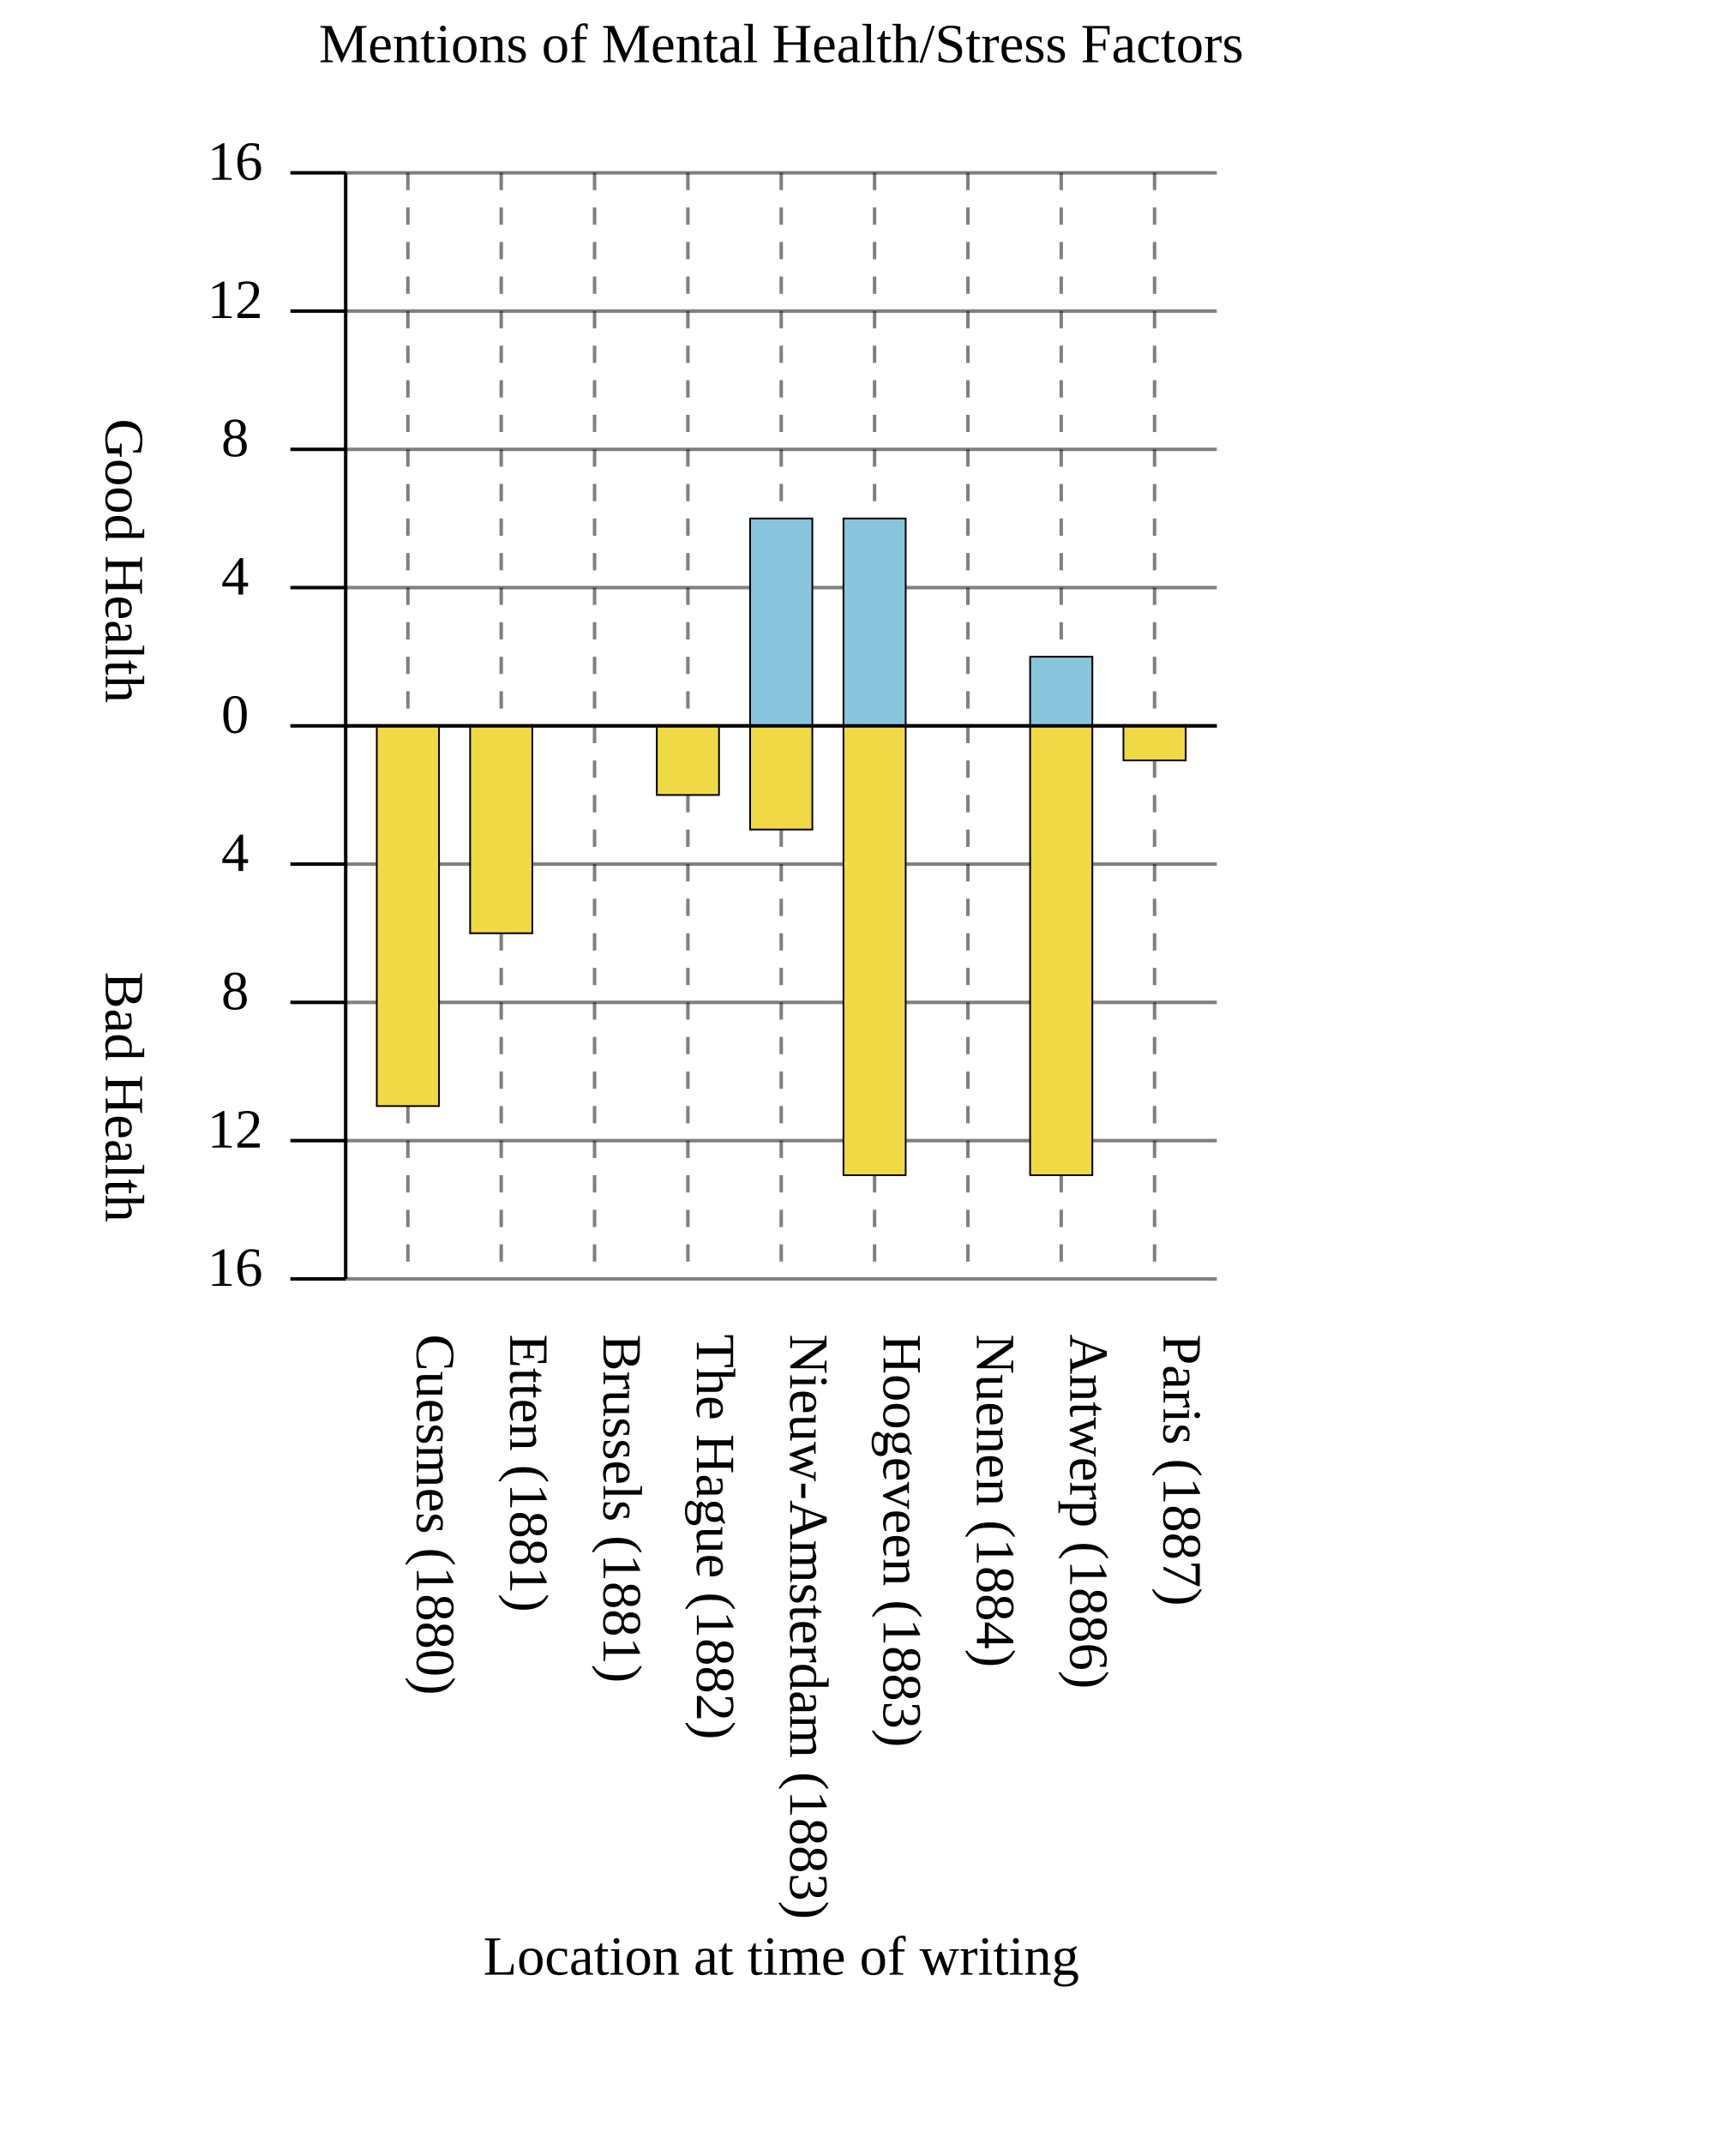
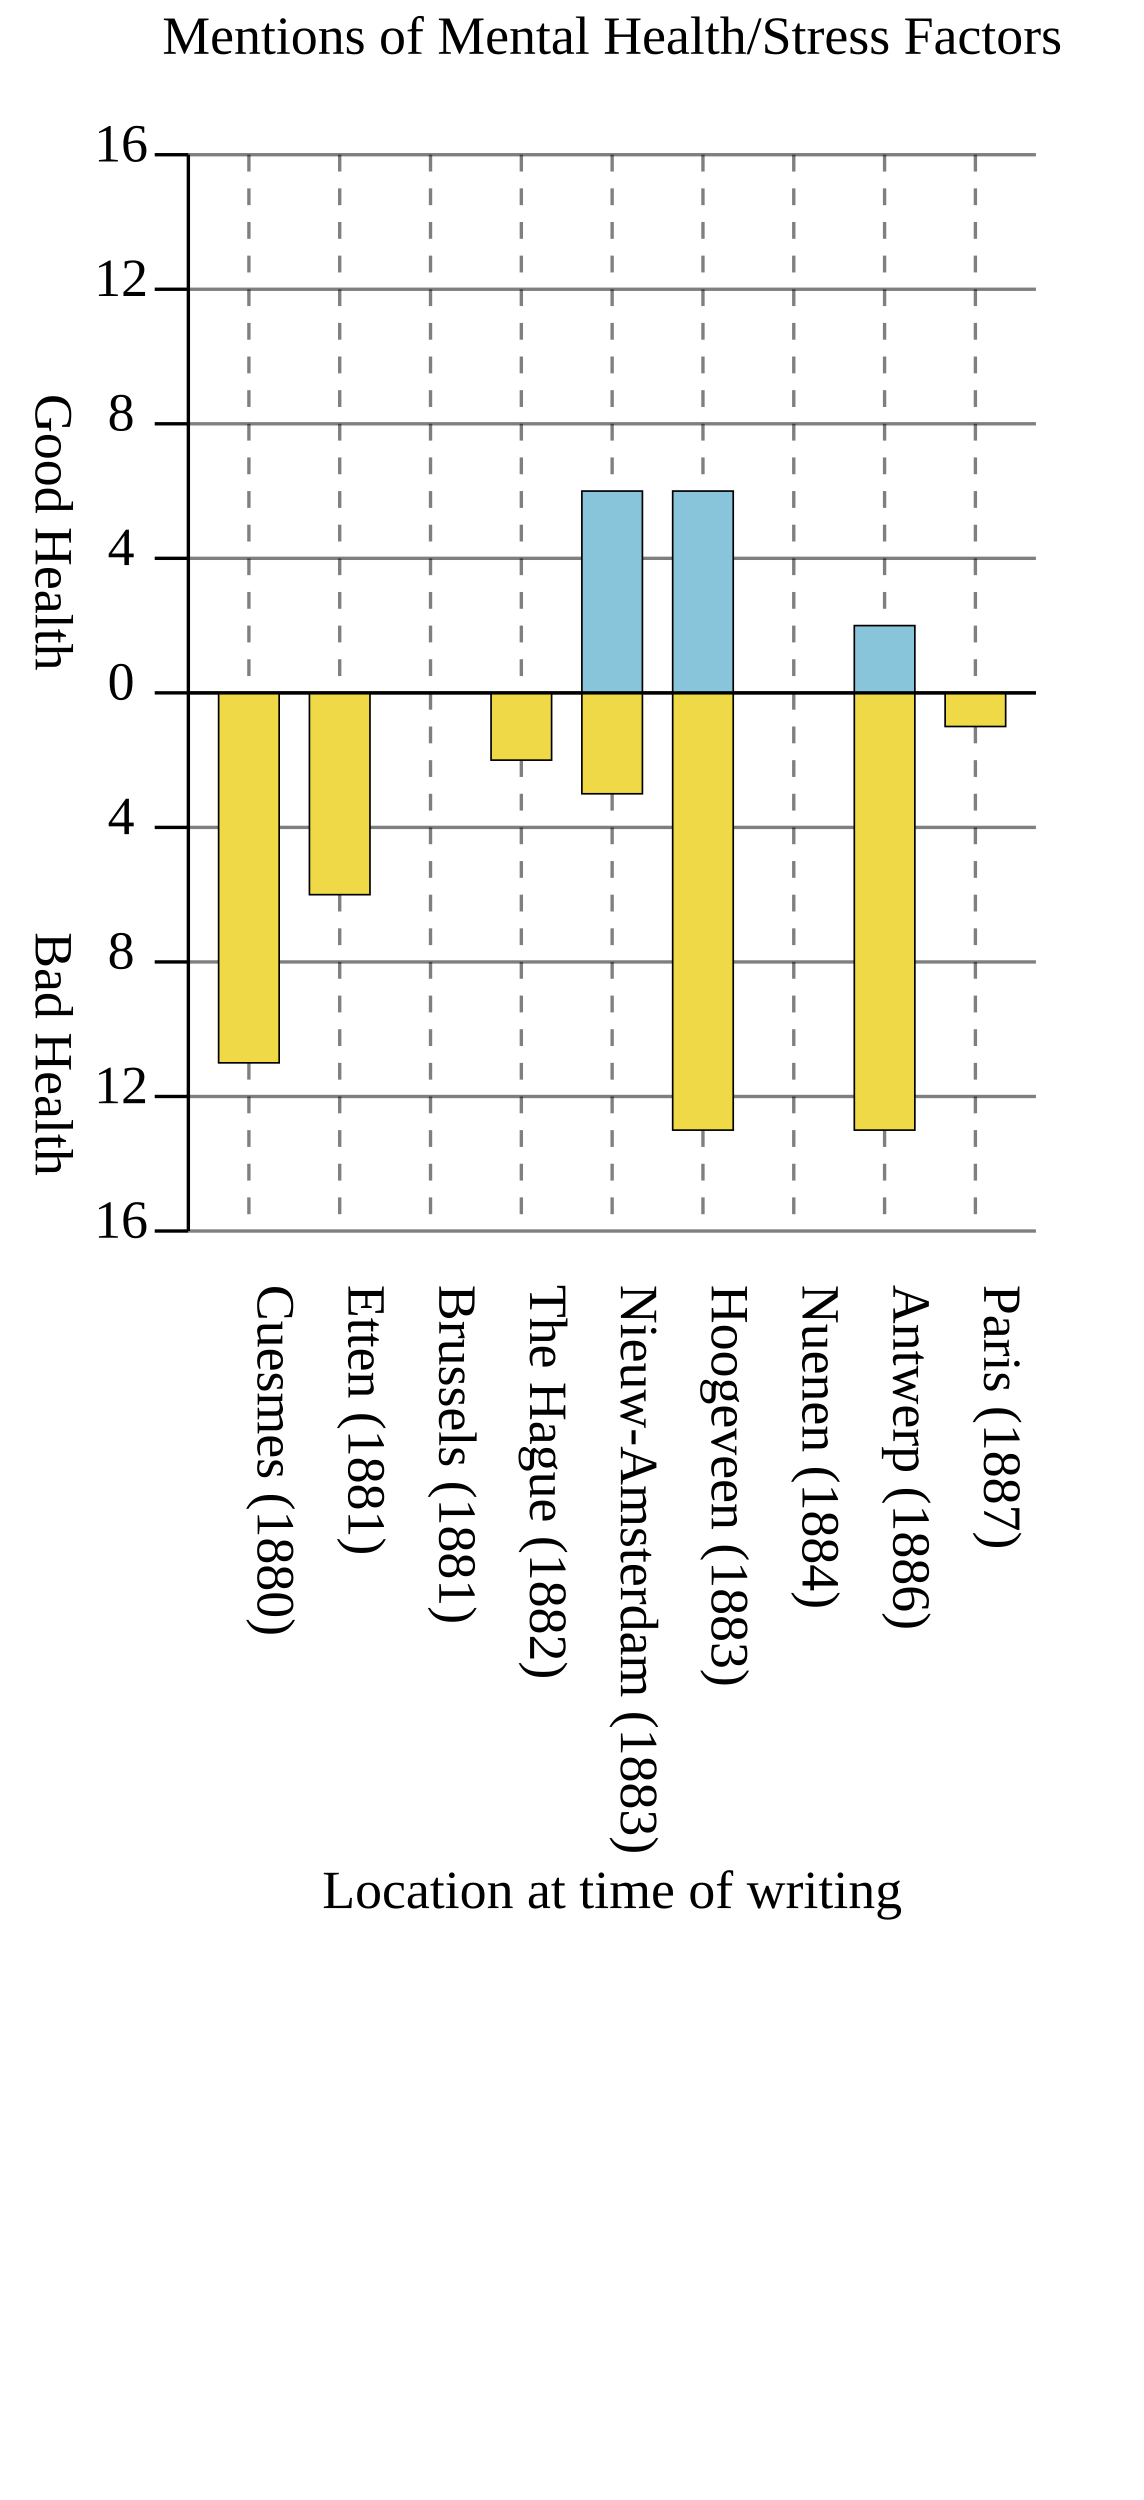
- <svg xmlns="http://www.w3.org/2000/svg" height="620" width="502">
-   <g transform="translate(100, 210)">
-     <text x="-32" y="2" font-size="16" font-family="Times New Roman" text-anchor="middle">0</text>
-     <line x1="0" x2="-16" y1="0" y2="0" stroke="black" />
+ <svg xmlns="http://www.w3.org/2000/svg" height="743.289" width="340">
+   <g transform="translate(56, 206)">
+     <text x="-20" y="2" font-size="16" font-family="Times New Roman" text-anchor="middle">0</text>
+     <line x1="0" x2="-10" y1="0" y2="0" stroke="black" />
    <line x1="0" x2="252" y1="0" y2="0" stroke="black" opacity=".5" />
-     <text x="-32" y="42" font-size="16" font-family="Times New Roman" text-anchor="middle">4</text>
-     <line x1="0" x2="-16" y1="40" y2="40" stroke="black" />
+     <text x="-20" y="42" font-size="16" font-family="Times New Roman" text-anchor="middle">4</text>
+     <line x1="0" x2="-10" y1="40" y2="40" stroke="black" />
    <line x1="0" x2="252" y1="40" y2="40" stroke="black" opacity=".5" />
-     <text x="-32" y="82" font-size="16" font-family="Times New Roman" text-anchor="middle">8</text>
-     <line x1="0" x2="-16" y1="80" y2="80" stroke="black" />
+     <text x="-20" y="82" font-size="16" font-family="Times New Roman" text-anchor="middle">8</text>
+     <line x1="0" x2="-10" y1="80" y2="80" stroke="black" />
    <line x1="0" x2="252" y1="80" y2="80" stroke="black" opacity=".5" />
-     <text x="-32" y="122" font-size="16" font-family="Times New Roman" text-anchor="middle">12</text>
-     <line x1="0" x2="-16" y1="120" y2="120" stroke="black" />
+     <text x="-20" y="122" font-size="16" font-family="Times New Roman" text-anchor="middle">12</text>
+     <line x1="0" x2="-10" y1="120" y2="120" stroke="black" />
    <line x1="0" x2="252" y1="120" y2="120" stroke="black" opacity=".5" />
-     <text x="-32" y="162" font-size="16" font-family="Times New Roman" text-anchor="middle">16</text>
-     <line x1="0" x2="-16" y1="160" y2="160" stroke="black" />
+     <text x="-20" y="162" font-size="16" font-family="Times New Roman" text-anchor="middle">16</text>
+     <line x1="0" x2="-10" y1="160" y2="160" stroke="black" />
    <line x1="0" x2="252" y1="160" y2="160" stroke="black" opacity=".5" />
-     <text x="-32" y="-158" font-size="16" font-family="Times New Roman" text-anchor="middle">16</text>
-     <line x1="-16" x2="0" y1="-160" y2="-160" stroke="black" />
+     <text x="-20" y="-158" font-size="16" font-family="Times New Roman" text-anchor="middle">16</text>
+     <line x1="-10" x2="0" y1="-160" y2="-160" stroke="black" />
    <line x1="0" x2="252" y1="-160" y2="-160" stroke="black" opacity=".5" />
-     <text x="-32" y="-118" font-size="16" font-family="Times New Roman" text-anchor="middle">12</text>
-     <line x1="-16" x2="0" y1="-120" y2="-120" stroke="black" />
+     <text x="-20" y="-118" font-size="16" font-family="Times New Roman" text-anchor="middle">12</text>
+     <line x1="-10" x2="0" y1="-120" y2="-120" stroke="black" />
    <line x1="0" x2="252" y1="-120" y2="-120" stroke="black" opacity=".5" />
-     <text x="-32" y="-78" font-size="16" font-family="Times New Roman" text-anchor="middle">8</text>
-     <line x1="-16" x2="0" y1="-80" y2="-80" stroke="black" />
+     <text x="-20" y="-78" font-size="16" font-family="Times New Roman" text-anchor="middle">8</text>
+     <line x1="-10" x2="0" y1="-80" y2="-80" stroke="black" />
    <line x1="0" x2="252" y1="-80" y2="-80" stroke="black" opacity=".5" />
-     <text x="-32" y="-38" font-size="16" font-family="Times New Roman" text-anchor="middle">4</text>
-     <line x1="-16" x2="0" y1="-40" y2="-40" stroke="black" />
+     <text x="-20" y="-38" font-size="16" font-family="Times New Roman" text-anchor="middle">4</text>
+     <line x1="-10" x2="0" y1="-40" y2="-40" stroke="black" />
    <line x1="0" x2="252" y1="-40" y2="-40" stroke="black" opacity=".5" />
    <line x1="18" x2="18" y1="-160" y2="160" stroke="black" opacity=".5" stroke-dasharray="5,5" />
    <rect x="9" width="18" y="-0" height="0" fill="#88c5db" stroke-width=".5" stroke="black" />
    <rect x="9" width="18" y="0" height="110" fill="#f0d946" stroke-width=".5" stroke="black" />
    <text x="26" y="176" text-anchor="start" font-size="16" font-family="Times New Roman" writing-mode="tb">Cuesmes (1880)</text>
    <line x1="45" x2="45" y1="-160" y2="160" stroke="black" opacity=".5" stroke-dasharray="5,5" />
    <rect x="36" width="18" y="-0" height="0" fill="#88c5db" stroke-width=".5" stroke="black" />
    <rect x="36" width="18" y="0" height="60" fill="#f0d946" stroke-width=".5" stroke="black" />
    <text x="53" y="176" text-anchor="start" font-size="16" font-family="Times New Roman" writing-mode="tb">Etten (1881)</text>
    <line x1="72" x2="72" y1="-160" y2="160" stroke="black" opacity=".5" stroke-dasharray="5,5" />
    <rect x="63" width="18" y="-0" height="0" fill="#88c5db" stroke-width=".5" stroke="black" />
    <rect x="63" width="18" y="0" height="0" fill="#f0d946" stroke-width=".5" stroke="black" />
    <text x="80" y="176" text-anchor="start" font-size="16" font-family="Times New Roman" writing-mode="tb">Brussels (1881)</text>
    <line x1="99" x2="99" y1="-160" y2="160" stroke="black" opacity=".5" stroke-dasharray="5,5" />
    <rect x="90" width="18" y="-0" height="0" fill="#88c5db" stroke-width=".5" stroke="black" />
    <rect x="90" width="18" y="0" height="20" fill="#f0d946" stroke-width=".5" stroke="black" />
    <text x="107" y="176" text-anchor="start" font-size="16" font-family="Times New Roman" writing-mode="tb">The Hague (1882)</text>
    <line x1="126" x2="126" y1="-160" y2="160" stroke="black" opacity=".5" stroke-dasharray="5,5" />
    <rect x="117" width="18" y="-60" height="60" fill="#88c5db" stroke-width=".5" stroke="black" />
    <rect x="117" width="18" y="0" height="30" fill="#f0d946" stroke-width=".5" stroke="black" />
    <text x="134" y="176" text-anchor="start" font-size="16" font-family="Times New Roman" writing-mode="tb">Nieuw-Amsterdam (1883)</text>
    <line x1="153" x2="153" y1="-160" y2="160" stroke="black" opacity=".5" stroke-dasharray="5,5" />
    <rect x="144" width="18" y="-60" height="60" fill="#88c5db" stroke-width=".5" stroke="black" />
    <rect x="144" width="18" y="0" height="130" fill="#f0d946" stroke-width=".5" stroke="black" />
    <text x="161" y="176" text-anchor="start" font-size="16" font-family="Times New Roman" writing-mode="tb">Hoogeveen (1883)</text>
    <line x1="180" x2="180" y1="-160" y2="160" stroke="black" opacity=".5" stroke-dasharray="5,5" />
    <rect x="171" width="18" y="-0" height="0" fill="#88c5db" stroke-width=".5" stroke="black" />
    <rect x="171" width="18" y="0" height="0" fill="#f0d946" stroke-width=".5" stroke="black" />
    <text x="188" y="176" text-anchor="start" font-size="16" font-family="Times New Roman" writing-mode="tb">Nuenen (1884)</text>
    <line x1="207" x2="207" y1="-160" y2="160" stroke="black" opacity=".5" stroke-dasharray="5,5" />
    <rect x="198" width="18" y="-20" height="20" fill="#88c5db" stroke-width=".5" stroke="black" />
    <rect x="198" width="18" y="0" height="130" fill="#f0d946" stroke-width=".5" stroke="black" />
    <text x="215" y="176" text-anchor="start" font-size="16" font-family="Times New Roman" writing-mode="tb">Antwerp (1886)</text>
    <line x1="234" x2="234" y1="-160" y2="160" stroke="black" opacity=".5" stroke-dasharray="5,5" />
    <rect x="225" width="18" y="-0" height="0" fill="#88c5db" stroke-width=".5" stroke="black" />
    <rect x="225" width="18" y="0" height="10" fill="#f0d946" stroke-width=".5" stroke="black" />
    <text x="242" y="176" text-anchor="start" font-size="16" font-family="Times New Roman" writing-mode="tb">Paris (1887)</text>
-     <text x="-64" y="-80" font-size="16" text-anchor="middle" font-family="Times New Roman" font-weight="300" writing-mode="tb">Good Health</text>
-     <text x="-64" y="80" font-size="16" text-anchor="middle" font-family="Times New Roman" font-weight="300" writing-mode="tb">Bad Health</text>
+     <text x="-40" y="-80" font-size="16" text-anchor="middle" font-family="Times New Roman" font-weight="300" writing-mode="tb">Good Health</text>
+     <text x="-40" y="80" font-size="16" text-anchor="middle" font-family="Times New Roman" font-weight="300" writing-mode="tb">Bad Health</text>
    <text x="126" y="361.289" text-anchor="middle" font-family="Times New Roman" font-size="16">Location at time of writing</text>
-     <text x="126" y="-192" font-size="16" text-anchor="middle" font-family="Times New Roman" font-weight="300">Mentions of Mental Health/Stress Factors</text>
+     <text x="126" y="-190" font-size="16" text-anchor="middle" font-family="Times New Roman" font-weight="300">Mentions of Mental Health/Stress Factors</text>
    <line x1="0" x2="0" y1="-160" y2="160" stroke="black" />
    <line x1="0" x2="252" y1="0" y2="0" stroke="black" />
  </g>
</svg>
